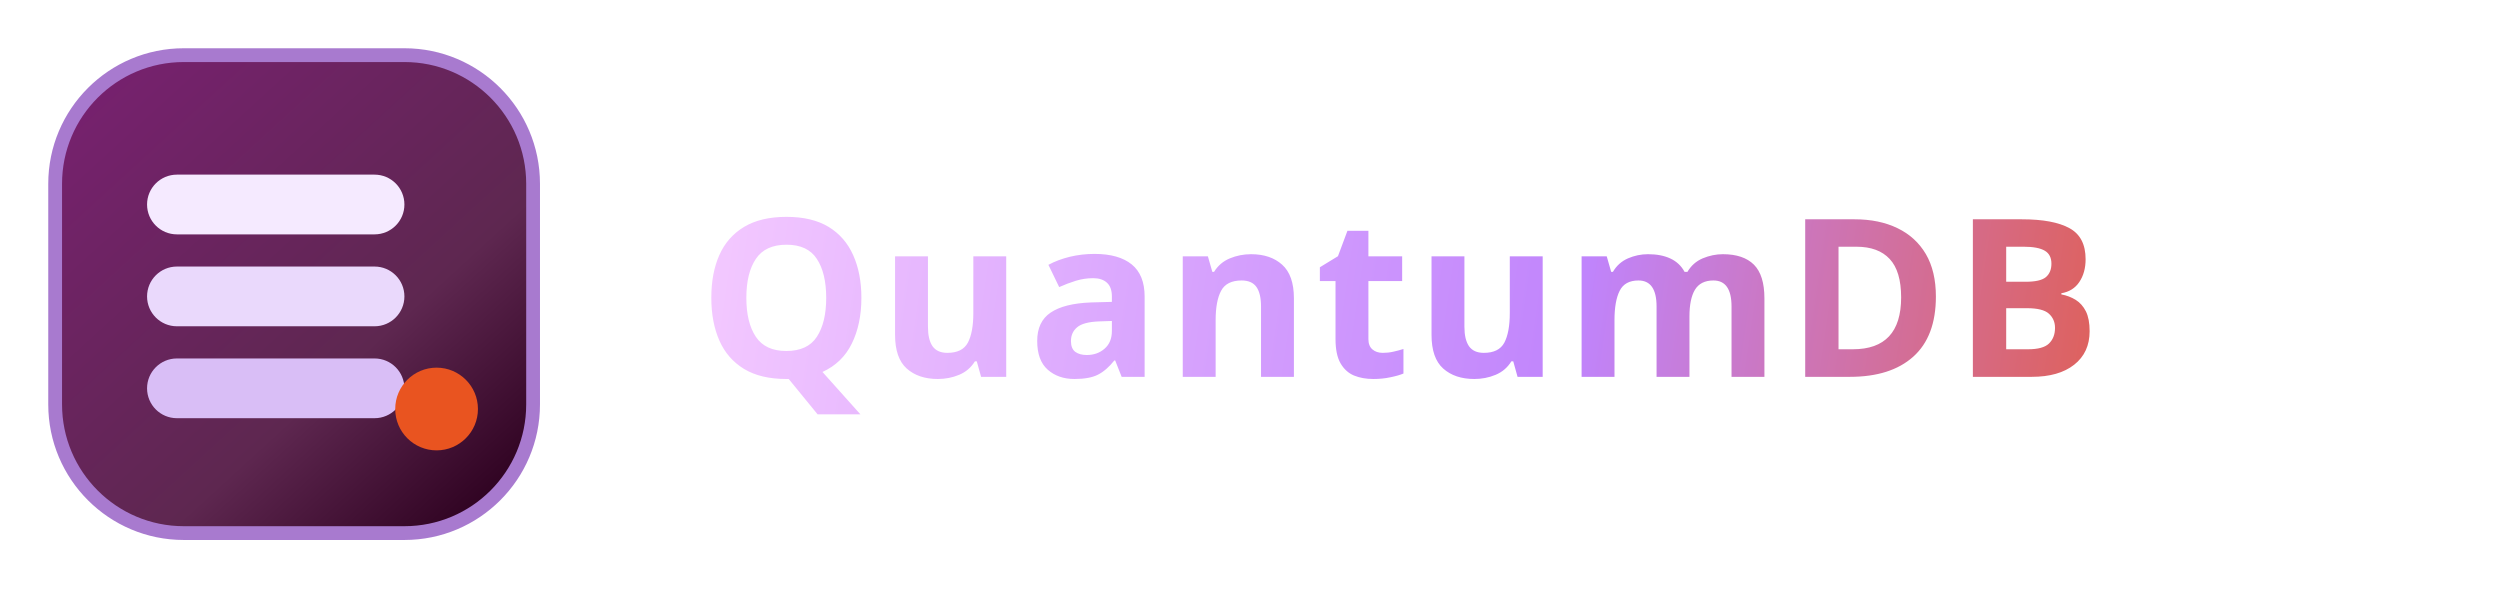
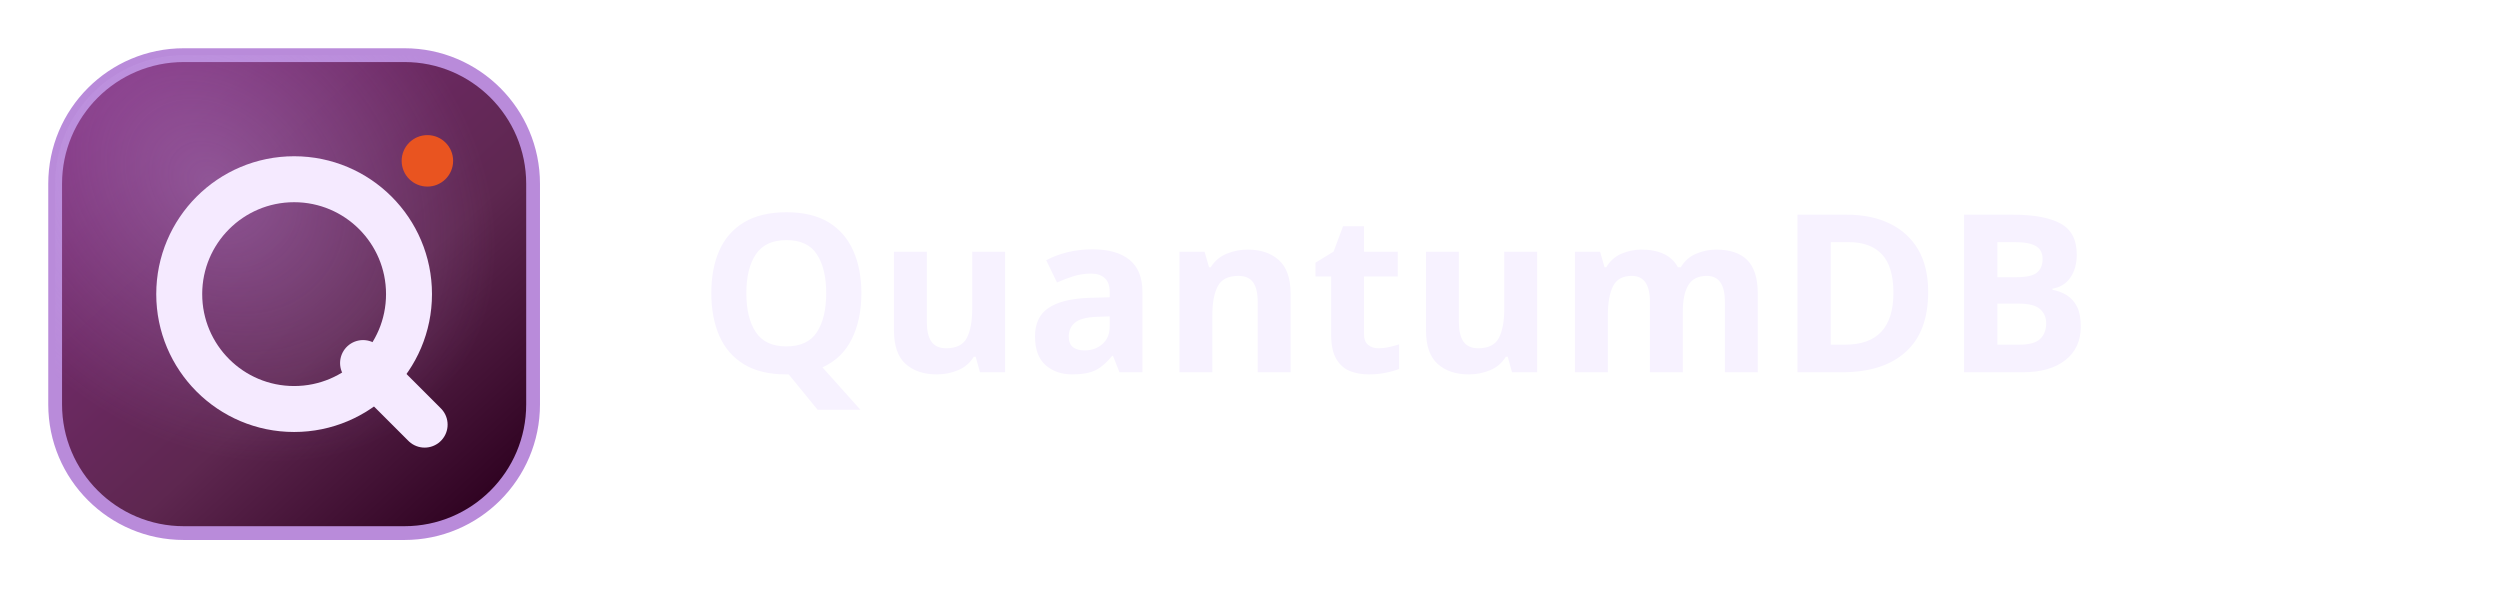
<svg xmlns="http://www.w3.org/2000/svg" width="544" height="128" viewBox="0 0 272 64" fill="none">
  <defs>
-     <linearGradient id="qdb_mark_h" x1="10" y1="8" x2="54" y2="56" gradientUnits="userSpaceOnUse">
-       <stop offset="0%" stop-color="#77216F" />
-       <stop offset="65%" stop-color="#5E2750" />
+     <linearGradient id="qdb_h_bg" x1="10" y1="8" x2="54" y2="56" gradientUnits="userSpaceOnUse">
+       <stop offset="0%" stop-color="#7F2C7C" />
+       <stop offset="60%" stop-color="#5E2750" />
      <stop offset="100%" stop-color="#2C001E" />
    </linearGradient>
-     <linearGradient id="qdb_word" x1="78" y1="24" x2="248" y2="49" gradientUnits="userSpaceOnUse">
-       <stop offset="0%" stop-color="#F3C8FF" />
-       <stop offset="55%" stop-color="#C084FC" />
-       <stop offset="100%" stop-color="#E95420" />
-     </linearGradient>
+     <radialGradient id="qdb_h_glow" cx="0" cy="0" r="1" gradientUnits="userSpaceOnUse" gradientTransform="translate(23 20) rotate(42) scale(34 27)">
+       <stop stop-color="#CBA6EC" stop-opacity="0.35" />
+       <stop offset="1" stop-color="#CBA6EC" stop-opacity="0" />
+     </radialGradient>
  </defs>
-   <rect x="6" y="6" width="52" height="52" rx="14" fill="url(#qdb_mark_h)" stroke="#A87ACF" stroke-width="1.5" />
-   <rect x="16" y="19" width="28" height="6.5" rx="3.25" fill="#F5EAFF" />
-   <rect x="16" y="29" width="28" height="6.5" rx="3.25" fill="#EAD9FC" />
-   <rect x="16" y="39" width="28" height="6.5" rx="3.25" fill="#D9BEF6" />
-   <circle cx="47.5" cy="44.5" r="4.5" fill="#E95420" />
-   <text x="76" y="41" fill="url(#qdb_word)" style="font: 700 24px Ubuntu, 'Segoe UI', sans-serif; letter-spacing: 0.02em;">
+   <rect x="6" y="6" width="52" height="52" rx="14" fill="url(#qdb_h_bg)" stroke="#B98BDA" stroke-width="1.5" />
+   <rect x="6" y="6" width="52" height="52" rx="14" fill="url(#qdb_h_glow)" />
+   <circle cx="32" cy="32" r="12.5" stroke="#F5EAFF" stroke-width="5" />
+   <path d="M39.5 39.5L46.2 46.2" stroke="#F5EAFF" stroke-width="5" stroke-linecap="round" />
+   <circle cx="46.5" cy="17.5" r="2.8" fill="#E95420" />
+   <text x="76" y="40.5" fill="#F7F2FF" style="font: 600 24px Ubuntu, 'Segoe UI', sans-serif; letter-spacing: 0.015em;">
    QuantumDB
  </text>
</svg>
